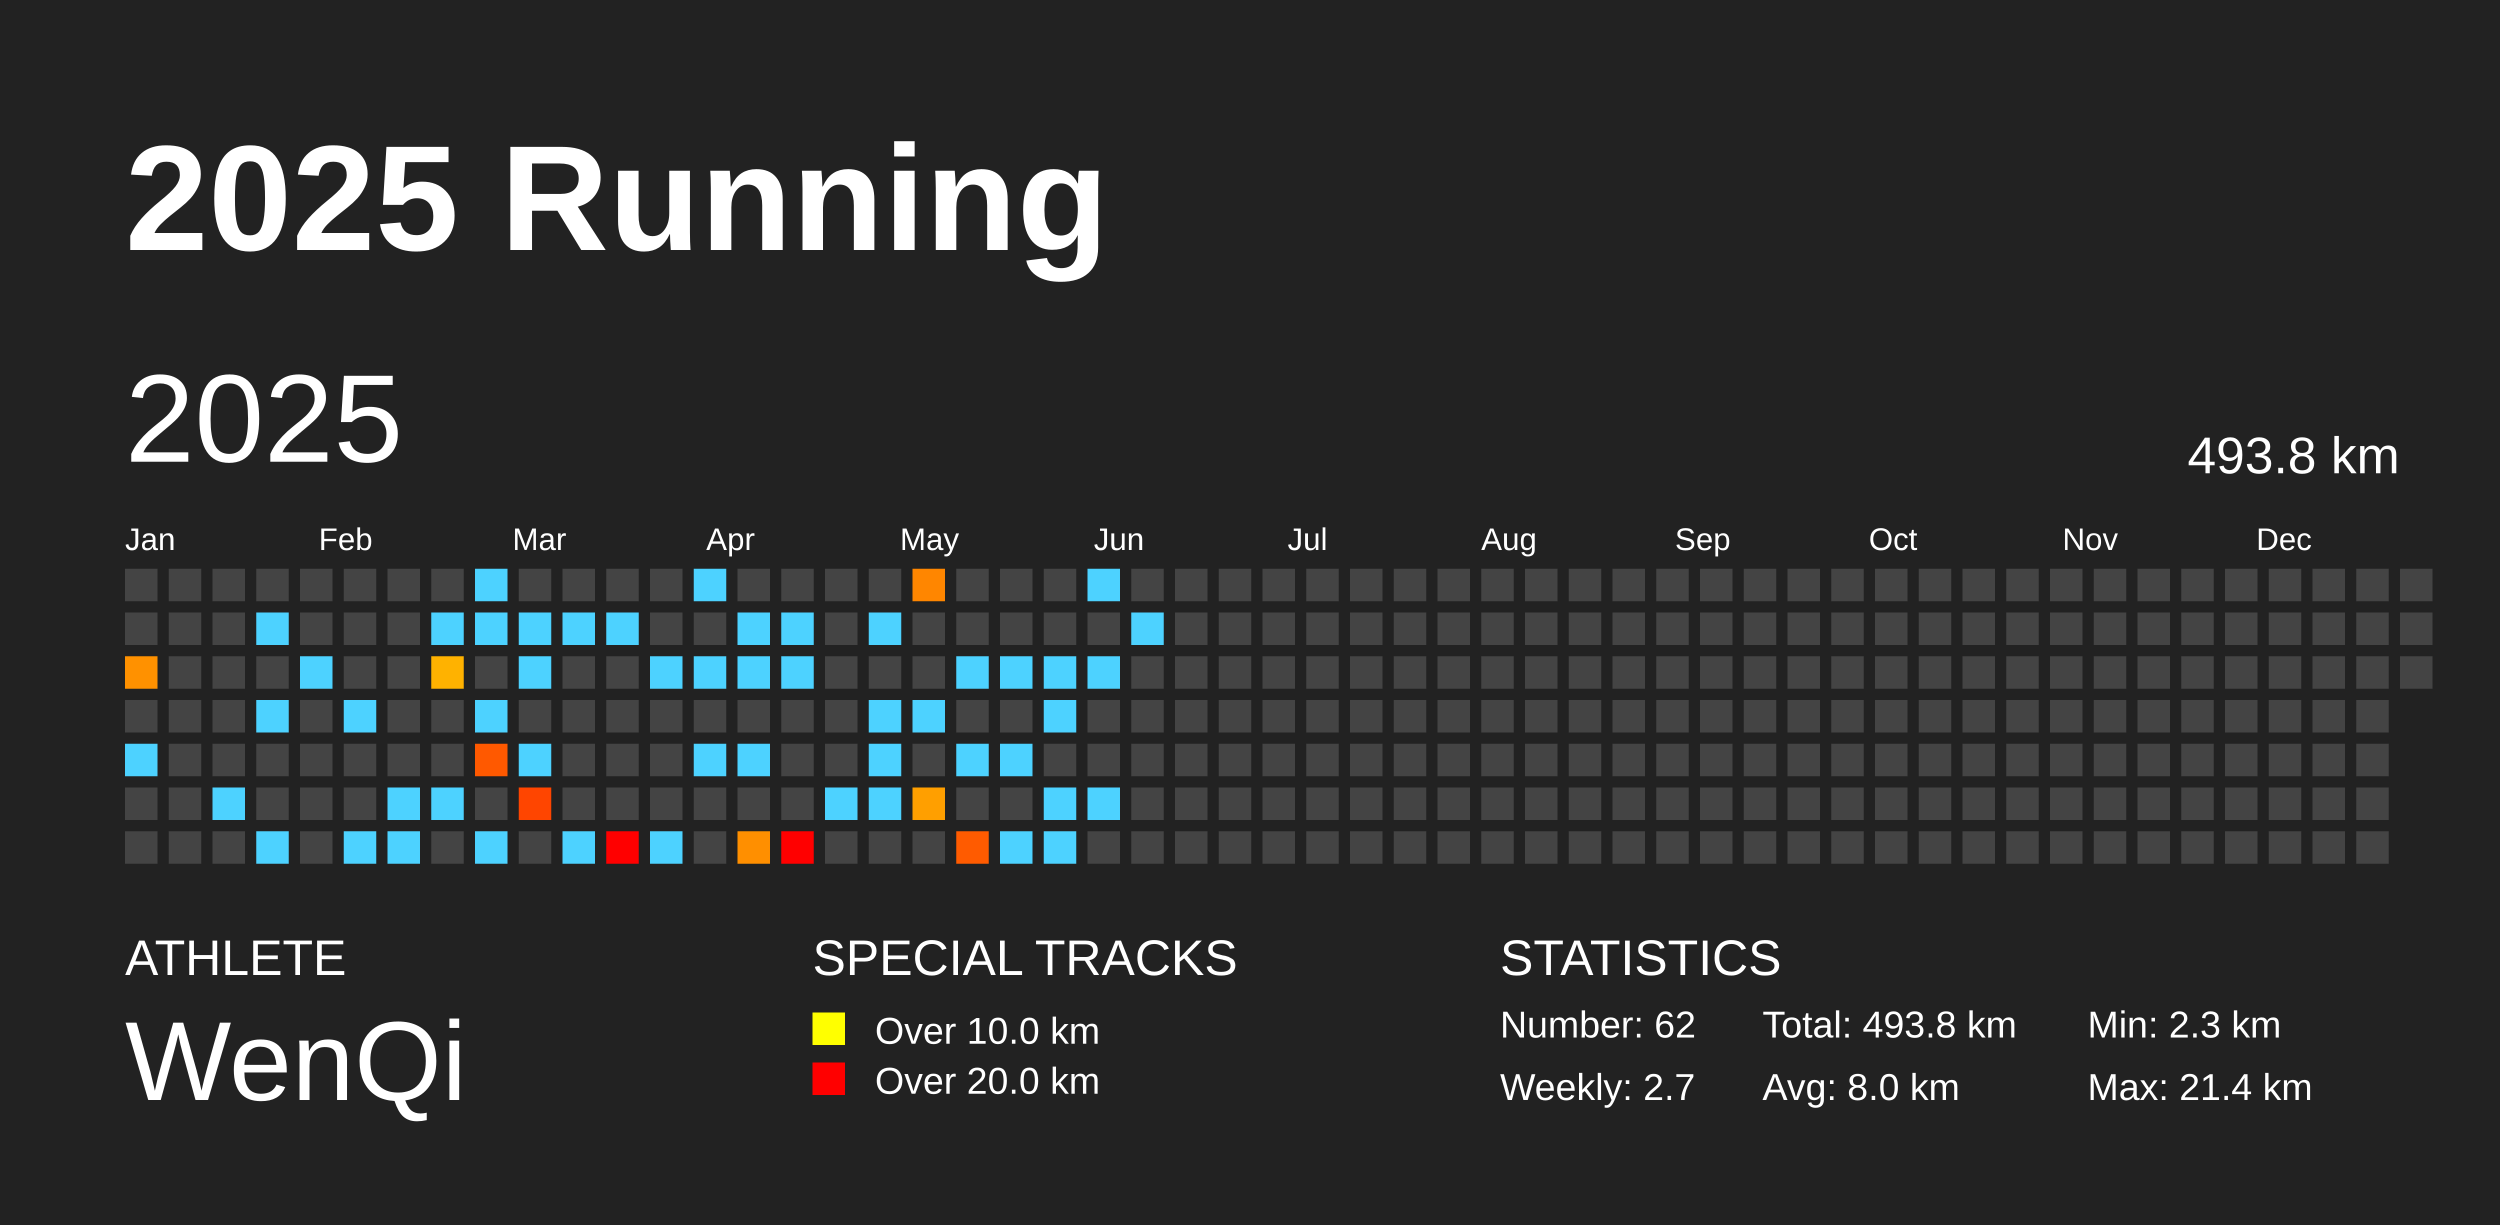
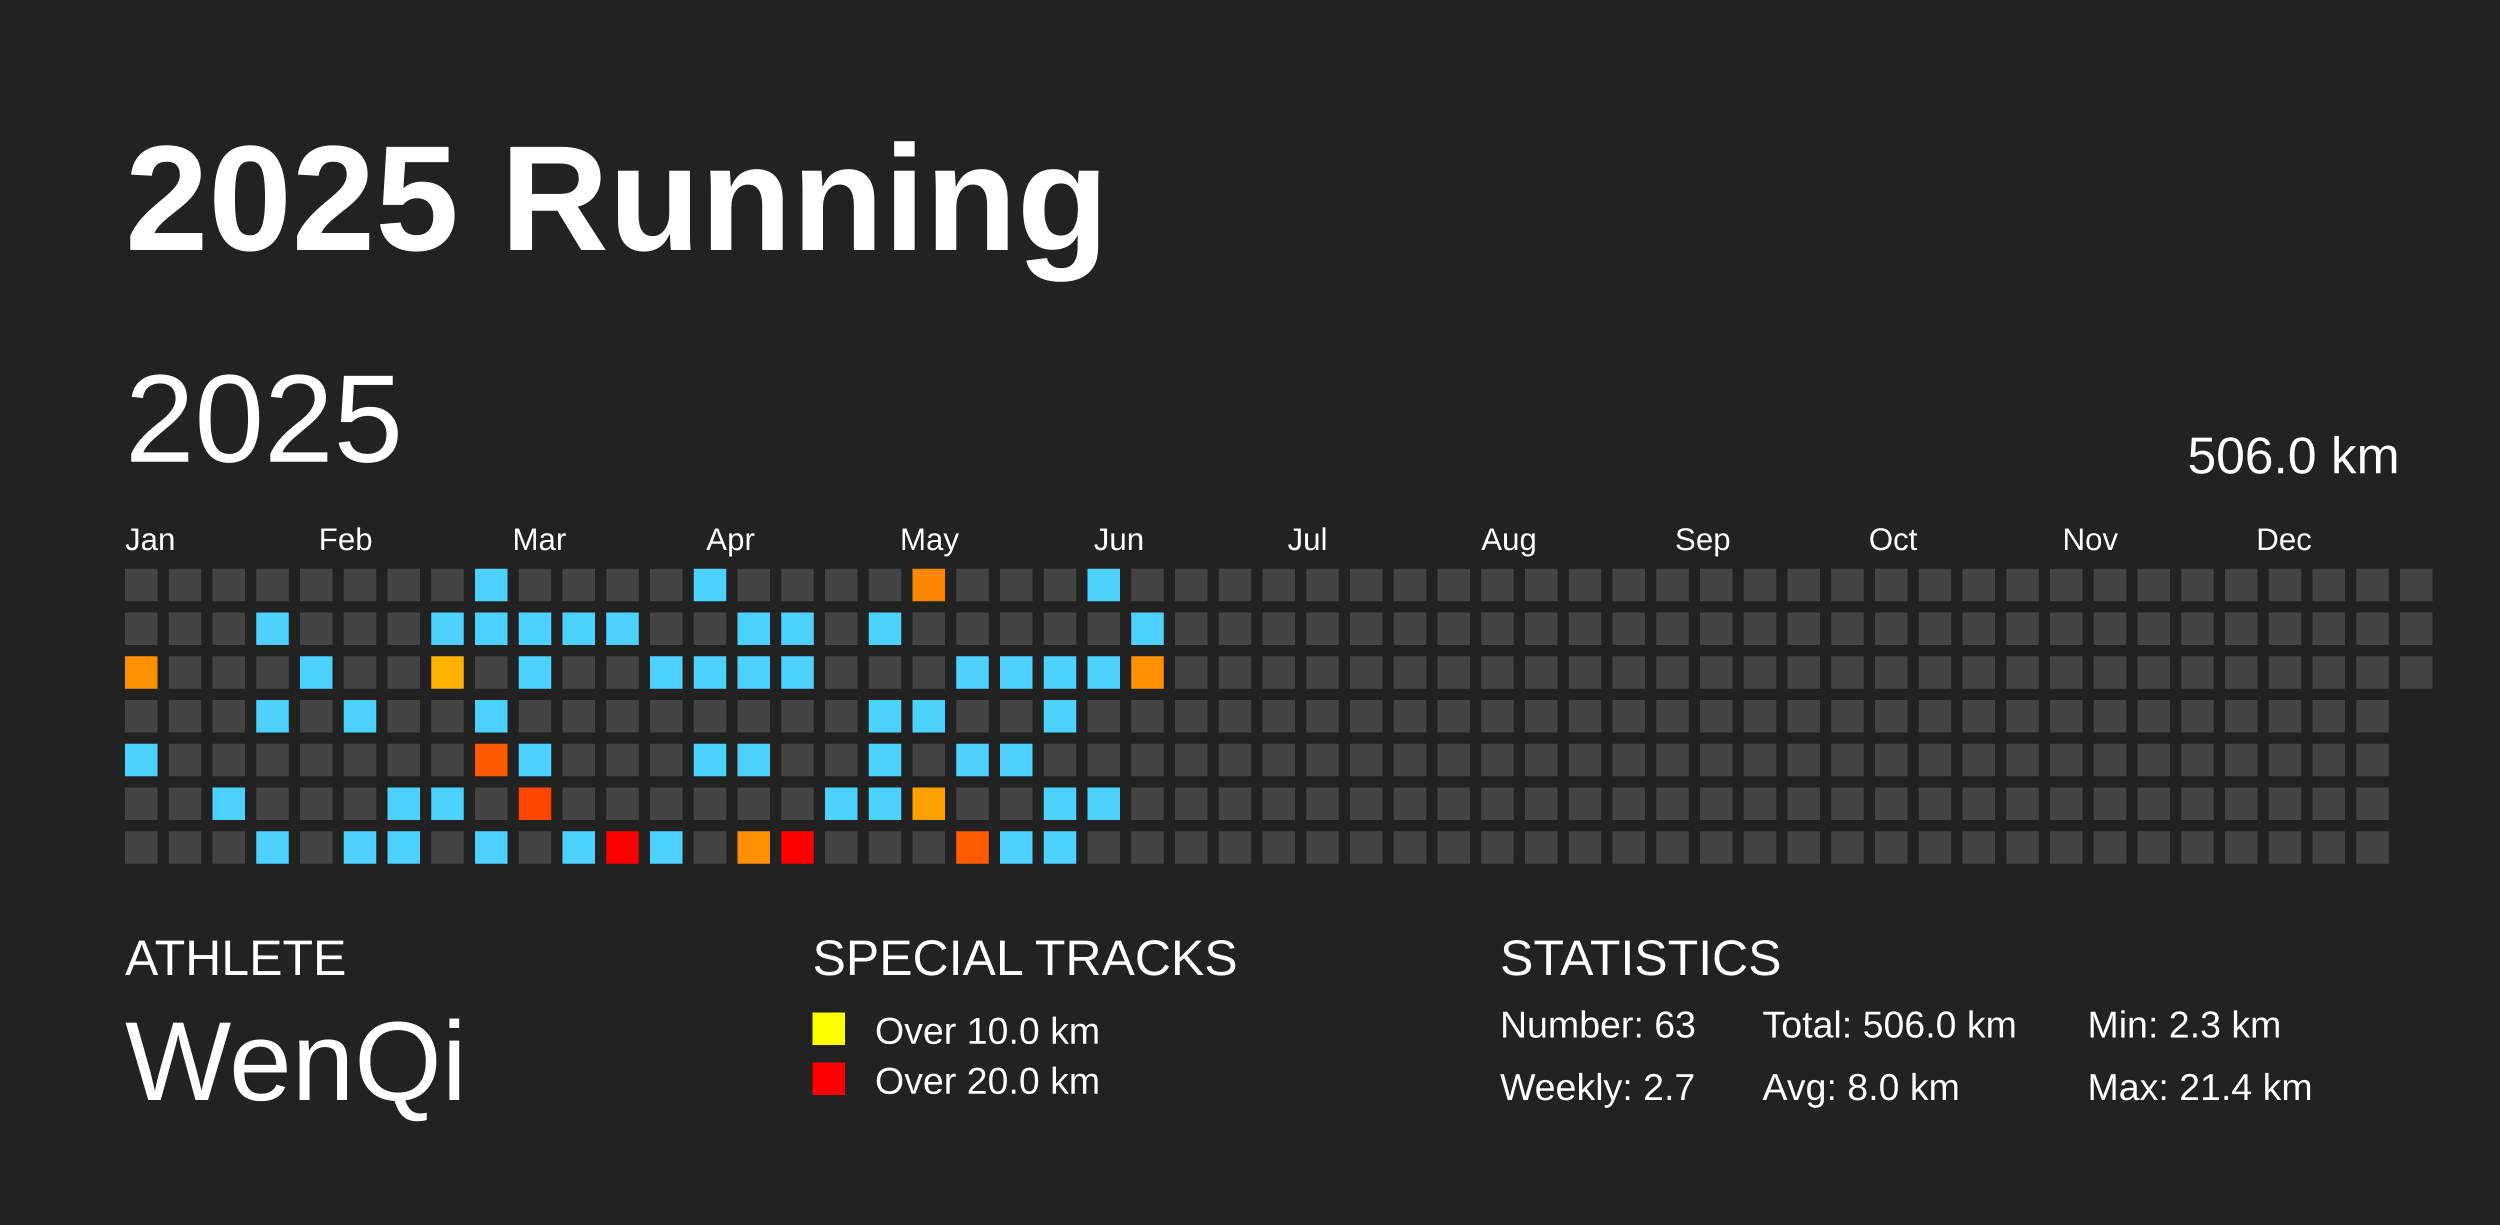
<svg xmlns="http://www.w3.org/2000/svg" baseProfile="full" height="98mm" version="1.1" viewBox="0,0,200,98" width="200mm">
  <defs />
  <rect fill="#222222" height="98" width="200" x="0" y="0" />
  <text fill="#FFFFFF" style="font-size:12px; font-family:Arial; font-weight:bold;" x="10" y="20">2025 Running</text>
  <text fill="#FFFFFF" style="font-size:4px; font-family:Arial" x="10" y="78">ATHLETE</text>
  <text fill="#FFFFFF" style="font-size:9px; font-family:Arial" x="10" y="88">WenQi</text>
  <text fill="#FFFFFF" style="font-size:4px; font-family:Arial" x="65" y="78">SPECIAL TRACKS</text>
  <rect fill="yellow" height="2.6" width="2.6" x="65" y="81" />
  <text fill="#FFFFFF" style="font-size:3px; font-family:Arial" x="70" y="83.5">Over 10.0 km</text>
  <rect fill="red" height="2.6" width="2.6" x="65" y="85" />
  <text fill="#FFFFFF" style="font-size:3px; font-family:Arial" x="70" y="87.5">Over 20.0 km</text>
  <text fill="#FFFFFF" style="font-size:4px; font-family:Arial" x="120" y="78">STATISTICS</text>
-   <text fill="#FFFFFF" style="font-size:3px; font-family:Arial" x="120" y="83">Number: 62</text>
+   <text fill="#FFFFFF" style="font-size:3px; font-family:Arial" x="120" y="83">Number: 63</text>
  <text fill="#FFFFFF" style="font-size:3px; font-family:Arial" x="120" y="88">Weekly: 2.7</text>
-   <text fill="#FFFFFF" style="font-size:3px; font-family:Arial" x="141" y="83">Total: 493.8 km</text>
+   <text fill="#FFFFFF" style="font-size:3px; font-family:Arial" x="141" y="83">Total: 506.0 km</text>
  <text fill="#FFFFFF" style="font-size:3px; font-family:Arial" x="141" y="88">Avg: 8.0 km</text>
  <text fill="#FFFFFF" style="font-size:3px; font-family:Arial" x="167" y="83">Min: 2.3 km</text>
  <text fill="#FFFFFF" style="font-size:3px; font-family:Arial" x="167" y="88">Max: 21.4 km</text>
  <text dominant-baseline="hanging" fill="#FFFFFF" style="font-size:10.0px; font-family:Arial;" x="10" y="30">2025</text>
-   <text dominant-baseline="hanging" fill="#FFFFFF" style="font-size:4.125px; font-family:Arial;" x="175" y="35">493.8 km</text>
+   <text dominant-baseline="hanging" fill="#FFFFFF" style="font-size:4.125px; font-family:Arial;" x="175" y="35">506.0 km</text>
  <text fill="#FFFFFF" style="font-size:2.5px; font-family:Arial" x="10.0" y="44">Jan</text>
  <text fill="#FFFFFF" style="font-size:2.5px; font-family:Arial" x="25.5" y="44">Feb</text>
  <text fill="#FFFFFF" style="font-size:2.5px; font-family:Arial" x="41.0" y="44">Mar</text>
  <text fill="#FFFFFF" style="font-size:2.5px; font-family:Arial" x="56.5" y="44">Apr</text>
  <text fill="#FFFFFF" style="font-size:2.5px; font-family:Arial" x="72.0" y="44">May</text>
  <text fill="#FFFFFF" style="font-size:2.5px; font-family:Arial" x="87.5" y="44">Jun</text>
  <text fill="#FFFFFF" style="font-size:2.5px; font-family:Arial" x="103.0" y="44">Jul</text>
  <text fill="#FFFFFF" style="font-size:2.5px; font-family:Arial" x="118.5" y="44">Aug</text>
  <text fill="#FFFFFF" style="font-size:2.5px; font-family:Arial" x="134.0" y="44">Sep</text>
  <text fill="#FFFFFF" style="font-size:2.5px; font-family:Arial" x="149.5" y="44">Oct</text>
  <text fill="#FFFFFF" style="font-size:2.5px; font-family:Arial" x="165.0" y="44">Nov</text>
  <text fill="#FFFFFF" style="font-size:2.5px; font-family:Arial" x="180.5" y="44">Dec</text>
  <rect fill="#444444" height="2.6" width="2.6" x="10.0" y="45.5" />
  <rect fill="#444444" height="2.6" width="2.6" x="10.0" y="49.0" />
  <rect fill="#ff9100" height="2.6" width="2.6" x="10.0" y="52.5" />
  <rect fill="#444444" height="2.6" width="2.6" x="10.0" y="56.0" />
  <rect fill="#4dd2ff" height="2.6" width="2.6" x="10.0" y="59.5" />
  <rect fill="#444444" height="2.6" width="2.6" x="10.0" y="63.0" />
  <rect fill="#444444" height="2.6" width="2.6" x="10.0" y="66.5" />
  <rect fill="#444444" height="2.6" width="2.6" x="13.5" y="45.5" />
  <rect fill="#444444" height="2.6" width="2.6" x="13.5" y="49.0" />
  <rect fill="#444444" height="2.6" width="2.6" x="13.5" y="52.5" />
  <rect fill="#444444" height="2.6" width="2.6" x="13.5" y="56.0" />
  <rect fill="#444444" height="2.6" width="2.6" x="13.5" y="59.5" />
  <rect fill="#444444" height="2.6" width="2.6" x="13.5" y="63.0" />
  <rect fill="#444444" height="2.6" width="2.6" x="13.5" y="66.5" />
  <rect fill="#444444" height="2.6" width="2.6" x="17.0" y="45.5" />
  <rect fill="#444444" height="2.6" width="2.6" x="17.0" y="49.0" />
  <rect fill="#444444" height="2.6" width="2.6" x="17.0" y="52.5" />
  <rect fill="#444444" height="2.6" width="2.6" x="17.0" y="56.0" />
  <rect fill="#444444" height="2.6" width="2.6" x="17.0" y="59.5" />
  <rect fill="#4dd2ff" height="2.6" width="2.6" x="17.0" y="63.0" />
  <rect fill="#444444" height="2.6" width="2.6" x="17.0" y="66.5" />
  <rect fill="#444444" height="2.6" width="2.6" x="20.5" y="45.5" />
  <rect fill="#4dd2ff" height="2.6" width="2.6" x="20.5" y="49.0" />
  <rect fill="#444444" height="2.6" width="2.6" x="20.5" y="52.5" />
  <rect fill="#4dd2ff" height="2.6" width="2.6" x="20.5" y="56.0" />
  <rect fill="#444444" height="2.6" width="2.6" x="20.5" y="59.5" />
  <rect fill="#444444" height="2.6" width="2.6" x="20.5" y="63.0" />
  <rect fill="#4dd2ff" height="2.6" width="2.6" x="20.5" y="66.5" />
  <rect fill="#444444" height="2.6" width="2.6" x="24.0" y="45.5" />
  <rect fill="#444444" height="2.6" width="2.6" x="24.0" y="49.0" />
  <rect fill="#4dd2ff" height="2.6" width="2.6" x="24.0" y="52.5" />
  <rect fill="#444444" height="2.6" width="2.6" x="24.0" y="56.0" />
  <rect fill="#444444" height="2.6" width="2.6" x="24.0" y="59.5" />
  <rect fill="#444444" height="2.6" width="2.6" x="24.0" y="63.0" />
  <rect fill="#444444" height="2.6" width="2.6" x="24.0" y="66.5" />
  <rect fill="#444444" height="2.6" width="2.6" x="27.5" y="45.5" />
  <rect fill="#444444" height="2.6" width="2.6" x="27.5" y="49.0" />
  <rect fill="#444444" height="2.6" width="2.6" x="27.5" y="52.5" />
  <rect fill="#4dd2ff" height="2.6" width="2.6" x="27.5" y="56.0" />
  <rect fill="#444444" height="2.6" width="2.6" x="27.5" y="59.5" />
  <rect fill="#444444" height="2.6" width="2.6" x="27.5" y="63.0" />
  <rect fill="#4dd2ff" height="2.6" width="2.6" x="27.5" y="66.5" />
  <rect fill="#444444" height="2.6" width="2.6" x="31.0" y="45.5" />
  <rect fill="#444444" height="2.6" width="2.6" x="31.0" y="49.0" />
  <rect fill="#444444" height="2.6" width="2.6" x="31.0" y="52.5" />
  <rect fill="#444444" height="2.6" width="2.6" x="31.0" y="56.0" />
  <rect fill="#444444" height="2.6" width="2.6" x="31.0" y="59.5" />
  <rect fill="#4dd2ff" height="2.6" width="2.6" x="31.0" y="63.0" />
  <rect fill="#4dd2ff" height="2.6" width="2.6" x="31.0" y="66.5" />
  <rect fill="#444444" height="2.6" width="2.6" x="34.5" y="45.5" />
  <rect fill="#4dd2ff" height="2.6" width="2.6" x="34.5" y="49.0" />
  <rect fill="#ffb200" height="2.6" width="2.6" x="34.5" y="52.5" />
  <rect fill="#444444" height="2.6" width="2.6" x="34.5" y="56.0" />
  <rect fill="#444444" height="2.6" width="2.6" x="34.5" y="59.5" />
  <rect fill="#4dd2ff" height="2.6" width="2.6" x="34.5" y="63.0" />
  <rect fill="#444444" height="2.6" width="2.6" x="34.5" y="66.5" />
  <rect fill="#4dd2ff" height="2.6" width="2.6" x="38.0" y="45.5" />
  <rect fill="#4dd2ff" height="2.6" width="2.6" x="38.0" y="49.0" />
  <rect fill="#444444" height="2.6" width="2.6" x="38.0" y="52.5" />
  <rect fill="#4dd2ff" height="2.6" width="2.6" x="38.0" y="56.0" />
  <rect fill="#ff5900" height="2.6" width="2.6" x="38.0" y="59.5" />
  <rect fill="#444444" height="2.6" width="2.6" x="38.0" y="63.0" />
  <rect fill="#4dd2ff" height="2.6" width="2.6" x="38.0" y="66.5" />
  <rect fill="#444444" height="2.6" width="2.6" x="41.5" y="45.5" />
  <rect fill="#4dd2ff" height="2.6" width="2.6" x="41.5" y="49.0" />
  <rect fill="#4dd2ff" height="2.6" width="2.6" x="41.5" y="52.5" />
  <rect fill="#444444" height="2.6" width="2.6" x="41.5" y="56.0" />
  <rect fill="#4dd2ff" height="2.6" width="2.6" x="41.5" y="59.5" />
  <rect fill="#ff4500" height="2.6" width="2.6" x="41.5" y="63.0" />
  <rect fill="#444444" height="2.6" width="2.6" x="41.5" y="66.5" />
  <rect fill="#444444" height="2.6" width="2.6" x="45.0" y="45.5" />
  <rect fill="#4dd2ff" height="2.6" width="2.6" x="45.0" y="49.0" />
  <rect fill="#444444" height="2.6" width="2.6" x="45.0" y="52.5" />
  <rect fill="#444444" height="2.6" width="2.6" x="45.0" y="56.0" />
  <rect fill="#444444" height="2.6" width="2.6" x="45.0" y="59.5" />
  <rect fill="#444444" height="2.6" width="2.6" x="45.0" y="63.0" />
  <rect fill="#4dd2ff" height="2.6" width="2.6" x="45.0" y="66.5" />
  <rect fill="#444444" height="2.6" width="2.6" x="48.5" y="45.5" />
  <rect fill="#4dd2ff" height="2.6" width="2.6" x="48.5" y="49.0" />
  <rect fill="#444444" height="2.6" width="2.6" x="48.5" y="52.5" />
  <rect fill="#444444" height="2.6" width="2.6" x="48.5" y="56.0" />
  <rect fill="#444444" height="2.6" width="2.6" x="48.5" y="59.5" />
  <rect fill="#444444" height="2.6" width="2.6" x="48.5" y="63.0" />
  <rect fill="red" height="2.6" width="2.6" x="48.5" y="66.5" />
  <rect fill="#444444" height="2.6" width="2.6" x="52.0" y="45.5" />
  <rect fill="#444444" height="2.6" width="2.6" x="52.0" y="49.0" />
  <rect fill="#4dd2ff" height="2.6" width="2.6" x="52.0" y="52.5" />
  <rect fill="#444444" height="2.6" width="2.6" x="52.0" y="56.0" />
  <rect fill="#444444" height="2.6" width="2.6" x="52.0" y="59.5" />
  <rect fill="#444444" height="2.6" width="2.6" x="52.0" y="63.0" />
  <rect fill="#4dd2ff" height="2.6" width="2.6" x="52.0" y="66.5" />
  <rect fill="#4dd2ff" height="2.6" width="2.6" x="55.5" y="45.5" />
  <rect fill="#444444" height="2.6" width="2.6" x="55.5" y="49.0" />
  <rect fill="#4dd2ff" height="2.6" width="2.6" x="55.5" y="52.5" />
  <rect fill="#444444" height="2.6" width="2.6" x="55.5" y="56.0" />
  <rect fill="#4dd2ff" height="2.6" width="2.6" x="55.5" y="59.5" />
  <rect fill="#444444" height="2.6" width="2.6" x="55.5" y="63.0" />
  <rect fill="#444444" height="2.6" width="2.6" x="55.5" y="66.5" />
  <rect fill="#444444" height="2.6" width="2.6" x="59.0" y="45.5" />
  <rect fill="#4dd2ff" height="2.6" width="2.6" x="59.0" y="49.0" />
  <rect fill="#4dd2ff" height="2.6" width="2.6" x="59.0" y="52.5" />
  <rect fill="#444444" height="2.6" width="2.6" x="59.0" y="56.0" />
  <rect fill="#4dd2ff" height="2.6" width="2.6" x="59.0" y="59.5" />
  <rect fill="#444444" height="2.6" width="2.6" x="59.0" y="63.0" />
  <rect fill="#ff8f00" height="2.6" width="2.6" x="59.0" y="66.5" />
  <rect fill="#444444" height="2.6" width="2.6" x="62.5" y="45.5" />
  <rect fill="#4dd2ff" height="2.6" width="2.6" x="62.5" y="49.0" />
  <rect fill="#4dd2ff" height="2.6" width="2.6" x="62.5" y="52.5" />
  <rect fill="#444444" height="2.6" width="2.6" x="62.5" y="56.0" />
  <rect fill="#444444" height="2.6" width="2.6" x="62.5" y="59.5" />
  <rect fill="#444444" height="2.6" width="2.6" x="62.5" y="63.0" />
  <rect fill="red" height="2.6" width="2.6" x="62.5" y="66.5" />
  <rect fill="#444444" height="2.6" width="2.6" x="66.0" y="45.5" />
  <rect fill="#444444" height="2.6" width="2.6" x="66.0" y="49.0" />
  <rect fill="#444444" height="2.6" width="2.6" x="66.0" y="52.5" />
  <rect fill="#444444" height="2.6" width="2.6" x="66.0" y="56.0" />
  <rect fill="#444444" height="2.6" width="2.6" x="66.0" y="59.5" />
  <rect fill="#4dd2ff" height="2.6" width="2.6" x="66.0" y="63.0" />
  <rect fill="#444444" height="2.6" width="2.6" x="66.0" y="66.5" />
  <rect fill="#444444" height="2.6" width="2.6" x="69.5" y="45.5" />
  <rect fill="#4dd2ff" height="2.6" width="2.6" x="69.5" y="49.0" />
  <rect fill="#444444" height="2.6" width="2.6" x="69.5" y="52.5" />
  <rect fill="#4dd2ff" height="2.6" width="2.6" x="69.5" y="56.0" />
  <rect fill="#4dd2ff" height="2.6" width="2.6" x="69.5" y="59.5" />
  <rect fill="#4dd2ff" height="2.6" width="2.6" x="69.5" y="63.0" />
  <rect fill="#444444" height="2.6" width="2.6" x="69.5" y="66.5" />
  <rect fill="#ff8600" height="2.6" width="2.6" x="73.0" y="45.5" />
  <rect fill="#444444" height="2.6" width="2.6" x="73.0" y="49.0" />
  <rect fill="#444444" height="2.6" width="2.6" x="73.0" y="52.5" />
  <rect fill="#4dd2ff" height="2.6" width="2.6" x="73.0" y="56.0" />
  <rect fill="#444444" height="2.6" width="2.6" x="73.0" y="59.5" />
  <rect fill="#ff9f00" height="2.6" width="2.6" x="73.0" y="63.0" />
  <rect fill="#444444" height="2.6" width="2.6" x="73.0" y="66.5" />
  <rect fill="#444444" height="2.6" width="2.6" x="76.5" y="45.5" />
  <rect fill="#444444" height="2.6" width="2.6" x="76.5" y="49.0" />
  <rect fill="#4dd2ff" height="2.6" width="2.6" x="76.5" y="52.5" />
  <rect fill="#444444" height="2.6" width="2.6" x="76.5" y="56.0" />
  <rect fill="#4dd2ff" height="2.6" width="2.6" x="76.5" y="59.5" />
  <rect fill="#444444" height="2.6" width="2.6" x="76.5" y="63.0" />
  <rect fill="#ff5b00" height="2.6" width="2.6" x="76.5" y="66.5" />
  <rect fill="#444444" height="2.6" width="2.6" x="80.0" y="45.5" />
  <rect fill="#444444" height="2.6" width="2.6" x="80.0" y="49.0" />
  <rect fill="#4dd2ff" height="2.6" width="2.6" x="80.0" y="52.5" />
  <rect fill="#444444" height="2.6" width="2.6" x="80.0" y="56.0" />
  <rect fill="#4dd2ff" height="2.6" width="2.6" x="80.0" y="59.5" />
  <rect fill="#444444" height="2.6" width="2.6" x="80.0" y="63.0" />
  <rect fill="#4dd2ff" height="2.6" width="2.6" x="80.0" y="66.5" />
  <rect fill="#444444" height="2.6" width="2.6" x="83.5" y="45.5" />
  <rect fill="#444444" height="2.6" width="2.6" x="83.5" y="49.0" />
  <rect fill="#4dd2ff" height="2.6" width="2.6" x="83.5" y="52.5" />
  <rect fill="#4dd2ff" height="2.6" width="2.6" x="83.5" y="56.0" />
  <rect fill="#444444" height="2.6" width="2.6" x="83.5" y="59.5" />
  <rect fill="#4dd2ff" height="2.6" width="2.6" x="83.5" y="63.0" />
  <rect fill="#4dd2ff" height="2.6" width="2.6" x="83.5" y="66.5" />
  <rect fill="#4dd2ff" height="2.6" width="2.6" x="87.0" y="45.5" />
  <rect fill="#444444" height="2.6" width="2.6" x="87.0" y="49.0" />
  <rect fill="#4dd2ff" height="2.6" width="2.6" x="87.0" y="52.5" />
  <rect fill="#444444" height="2.6" width="2.6" x="87.0" y="56.0" />
  <rect fill="#444444" height="2.6" width="2.6" x="87.0" y="59.5" />
  <rect fill="#4dd2ff" height="2.6" width="2.6" x="87.0" y="63.0" />
  <rect fill="#444444" height="2.6" width="2.6" x="87.0" y="66.5" />
  <rect fill="#444444" height="2.6" width="2.6" x="90.5" y="45.5" />
  <rect fill="#4dd2ff" height="2.6" width="2.6" x="90.5" y="49.0" />
-   <rect fill="#444444" height="2.6" width="2.6" x="90.5" y="52.5" />
+   <rect fill="#ff9100" height="2.6" width="2.6" x="90.5" y="52.5" />
  <rect fill="#444444" height="2.6" width="2.6" x="90.5" y="56.0" />
  <rect fill="#444444" height="2.6" width="2.6" x="90.5" y="59.5" />
  <rect fill="#444444" height="2.6" width="2.6" x="90.5" y="63.0" />
  <rect fill="#444444" height="2.6" width="2.6" x="90.5" y="66.5" />
  <rect fill="#444444" height="2.6" width="2.6" x="94.0" y="45.5" />
  <rect fill="#444444" height="2.6" width="2.6" x="94.0" y="49.0" />
  <rect fill="#444444" height="2.6" width="2.6" x="94.0" y="52.5" />
  <rect fill="#444444" height="2.6" width="2.6" x="94.0" y="56.0" />
  <rect fill="#444444" height="2.6" width="2.6" x="94.0" y="59.5" />
  <rect fill="#444444" height="2.6" width="2.6" x="94.0" y="63.0" />
  <rect fill="#444444" height="2.6" width="2.6" x="94.0" y="66.5" />
  <rect fill="#444444" height="2.6" width="2.6" x="97.5" y="45.5" />
  <rect fill="#444444" height="2.6" width="2.6" x="97.5" y="49.0" />
  <rect fill="#444444" height="2.6" width="2.6" x="97.5" y="52.5" />
  <rect fill="#444444" height="2.6" width="2.6" x="97.5" y="56.0" />
  <rect fill="#444444" height="2.6" width="2.6" x="97.5" y="59.5" />
  <rect fill="#444444" height="2.6" width="2.6" x="97.5" y="63.0" />
  <rect fill="#444444" height="2.6" width="2.6" x="97.5" y="66.5" />
  <rect fill="#444444" height="2.6" width="2.6" x="101.0" y="45.5" />
  <rect fill="#444444" height="2.6" width="2.6" x="101.0" y="49.0" />
  <rect fill="#444444" height="2.6" width="2.6" x="101.0" y="52.5" />
  <rect fill="#444444" height="2.6" width="2.6" x="101.0" y="56.0" />
  <rect fill="#444444" height="2.6" width="2.6" x="101.0" y="59.5" />
  <rect fill="#444444" height="2.6" width="2.6" x="101.0" y="63.0" />
  <rect fill="#444444" height="2.6" width="2.6" x="101.0" y="66.5" />
  <rect fill="#444444" height="2.6" width="2.6" x="104.5" y="45.5" />
  <rect fill="#444444" height="2.6" width="2.6" x="104.5" y="49.0" />
  <rect fill="#444444" height="2.6" width="2.6" x="104.5" y="52.5" />
  <rect fill="#444444" height="2.6" width="2.6" x="104.5" y="56.0" />
  <rect fill="#444444" height="2.6" width="2.6" x="104.5" y="59.5" />
  <rect fill="#444444" height="2.6" width="2.6" x="104.5" y="63.0" />
  <rect fill="#444444" height="2.6" width="2.6" x="104.5" y="66.5" />
  <rect fill="#444444" height="2.6" width="2.6" x="108.0" y="45.5" />
  <rect fill="#444444" height="2.6" width="2.6" x="108.0" y="49.0" />
  <rect fill="#444444" height="2.6" width="2.6" x="108.0" y="52.5" />
  <rect fill="#444444" height="2.6" width="2.6" x="108.0" y="56.0" />
  <rect fill="#444444" height="2.6" width="2.6" x="108.0" y="59.5" />
  <rect fill="#444444" height="2.6" width="2.6" x="108.0" y="63.0" />
  <rect fill="#444444" height="2.6" width="2.6" x="108.0" y="66.5" />
  <rect fill="#444444" height="2.6" width="2.6" x="111.5" y="45.5" />
  <rect fill="#444444" height="2.6" width="2.6" x="111.5" y="49.0" />
  <rect fill="#444444" height="2.6" width="2.6" x="111.5" y="52.5" />
  <rect fill="#444444" height="2.6" width="2.6" x="111.5" y="56.0" />
  <rect fill="#444444" height="2.6" width="2.6" x="111.5" y="59.5" />
  <rect fill="#444444" height="2.6" width="2.6" x="111.5" y="63.0" />
  <rect fill="#444444" height="2.6" width="2.6" x="111.5" y="66.5" />
  <rect fill="#444444" height="2.6" width="2.6" x="115.0" y="45.5" />
  <rect fill="#444444" height="2.6" width="2.6" x="115.0" y="49.0" />
  <rect fill="#444444" height="2.6" width="2.6" x="115.0" y="52.5" />
  <rect fill="#444444" height="2.6" width="2.6" x="115.0" y="56.0" />
  <rect fill="#444444" height="2.6" width="2.6" x="115.0" y="59.5" />
  <rect fill="#444444" height="2.6" width="2.6" x="115.0" y="63.0" />
  <rect fill="#444444" height="2.6" width="2.6" x="115.0" y="66.5" />
  <rect fill="#444444" height="2.6" width="2.6" x="118.5" y="45.5" />
  <rect fill="#444444" height="2.6" width="2.6" x="118.5" y="49.0" />
  <rect fill="#444444" height="2.6" width="2.6" x="118.5" y="52.5" />
  <rect fill="#444444" height="2.6" width="2.6" x="118.5" y="56.0" />
  <rect fill="#444444" height="2.6" width="2.6" x="118.5" y="59.5" />
  <rect fill="#444444" height="2.6" width="2.6" x="118.5" y="63.0" />
  <rect fill="#444444" height="2.6" width="2.6" x="118.5" y="66.5" />
  <rect fill="#444444" height="2.6" width="2.6" x="122.0" y="45.5" />
  <rect fill="#444444" height="2.6" width="2.6" x="122.0" y="49.0" />
  <rect fill="#444444" height="2.6" width="2.6" x="122.0" y="52.5" />
  <rect fill="#444444" height="2.6" width="2.6" x="122.0" y="56.0" />
  <rect fill="#444444" height="2.6" width="2.6" x="122.0" y="59.5" />
  <rect fill="#444444" height="2.6" width="2.6" x="122.0" y="63.0" />
  <rect fill="#444444" height="2.6" width="2.6" x="122.0" y="66.5" />
  <rect fill="#444444" height="2.6" width="2.6" x="125.5" y="45.5" />
  <rect fill="#444444" height="2.6" width="2.6" x="125.5" y="49.0" />
  <rect fill="#444444" height="2.6" width="2.6" x="125.5" y="52.5" />
  <rect fill="#444444" height="2.6" width="2.6" x="125.5" y="56.0" />
  <rect fill="#444444" height="2.6" width="2.6" x="125.5" y="59.5" />
  <rect fill="#444444" height="2.6" width="2.6" x="125.5" y="63.0" />
  <rect fill="#444444" height="2.6" width="2.6" x="125.5" y="66.5" />
  <rect fill="#444444" height="2.6" width="2.6" x="129.0" y="45.5" />
  <rect fill="#444444" height="2.6" width="2.6" x="129.0" y="49.0" />
  <rect fill="#444444" height="2.6" width="2.6" x="129.0" y="52.5" />
  <rect fill="#444444" height="2.6" width="2.6" x="129.0" y="56.0" />
  <rect fill="#444444" height="2.6" width="2.6" x="129.0" y="59.5" />
  <rect fill="#444444" height="2.6" width="2.6" x="129.0" y="63.0" />
  <rect fill="#444444" height="2.6" width="2.6" x="129.0" y="66.5" />
  <rect fill="#444444" height="2.6" width="2.6" x="132.5" y="45.5" />
  <rect fill="#444444" height="2.6" width="2.6" x="132.5" y="49.0" />
  <rect fill="#444444" height="2.6" width="2.6" x="132.5" y="52.5" />
  <rect fill="#444444" height="2.6" width="2.6" x="132.5" y="56.0" />
  <rect fill="#444444" height="2.6" width="2.6" x="132.5" y="59.5" />
  <rect fill="#444444" height="2.6" width="2.6" x="132.5" y="63.0" />
  <rect fill="#444444" height="2.6" width="2.6" x="132.5" y="66.5" />
  <rect fill="#444444" height="2.6" width="2.6" x="136.0" y="45.5" />
  <rect fill="#444444" height="2.6" width="2.6" x="136.0" y="49.0" />
  <rect fill="#444444" height="2.6" width="2.6" x="136.0" y="52.5" />
  <rect fill="#444444" height="2.6" width="2.6" x="136.0" y="56.0" />
  <rect fill="#444444" height="2.6" width="2.6" x="136.0" y="59.5" />
  <rect fill="#444444" height="2.6" width="2.6" x="136.0" y="63.0" />
  <rect fill="#444444" height="2.6" width="2.6" x="136.0" y="66.5" />
  <rect fill="#444444" height="2.6" width="2.6" x="139.5" y="45.5" />
  <rect fill="#444444" height="2.6" width="2.6" x="139.5" y="49.0" />
  <rect fill="#444444" height="2.6" width="2.6" x="139.5" y="52.5" />
  <rect fill="#444444" height="2.6" width="2.6" x="139.5" y="56.0" />
  <rect fill="#444444" height="2.6" width="2.6" x="139.5" y="59.5" />
  <rect fill="#444444" height="2.6" width="2.6" x="139.5" y="63.0" />
  <rect fill="#444444" height="2.6" width="2.6" x="139.5" y="66.5" />
  <rect fill="#444444" height="2.6" width="2.6" x="143.0" y="45.5" />
  <rect fill="#444444" height="2.6" width="2.6" x="143.0" y="49.0" />
  <rect fill="#444444" height="2.6" width="2.6" x="143.0" y="52.5" />
  <rect fill="#444444" height="2.6" width="2.6" x="143.0" y="56.0" />
  <rect fill="#444444" height="2.6" width="2.6" x="143.0" y="59.5" />
  <rect fill="#444444" height="2.6" width="2.6" x="143.0" y="63.0" />
  <rect fill="#444444" height="2.6" width="2.6" x="143.0" y="66.5" />
  <rect fill="#444444" height="2.6" width="2.6" x="146.5" y="45.5" />
  <rect fill="#444444" height="2.6" width="2.6" x="146.5" y="49.0" />
  <rect fill="#444444" height="2.6" width="2.6" x="146.5" y="52.5" />
  <rect fill="#444444" height="2.6" width="2.6" x="146.5" y="56.0" />
  <rect fill="#444444" height="2.6" width="2.6" x="146.5" y="59.5" />
  <rect fill="#444444" height="2.6" width="2.6" x="146.5" y="63.0" />
  <rect fill="#444444" height="2.6" width="2.6" x="146.5" y="66.5" />
  <rect fill="#444444" height="2.6" width="2.6" x="150.0" y="45.5" />
  <rect fill="#444444" height="2.6" width="2.6" x="150.0" y="49.0" />
  <rect fill="#444444" height="2.6" width="2.6" x="150.0" y="52.5" />
  <rect fill="#444444" height="2.6" width="2.6" x="150.0" y="56.0" />
  <rect fill="#444444" height="2.6" width="2.6" x="150.0" y="59.5" />
  <rect fill="#444444" height="2.6" width="2.6" x="150.0" y="63.0" />
  <rect fill="#444444" height="2.6" width="2.6" x="150.0" y="66.5" />
  <rect fill="#444444" height="2.6" width="2.6" x="153.5" y="45.5" />
  <rect fill="#444444" height="2.6" width="2.6" x="153.5" y="49.0" />
  <rect fill="#444444" height="2.6" width="2.6" x="153.5" y="52.5" />
  <rect fill="#444444" height="2.6" width="2.6" x="153.5" y="56.0" />
  <rect fill="#444444" height="2.6" width="2.6" x="153.5" y="59.5" />
  <rect fill="#444444" height="2.6" width="2.6" x="153.5" y="63.0" />
  <rect fill="#444444" height="2.6" width="2.6" x="153.5" y="66.5" />
  <rect fill="#444444" height="2.6" width="2.6" x="157.0" y="45.5" />
  <rect fill="#444444" height="2.6" width="2.6" x="157.0" y="49.0" />
  <rect fill="#444444" height="2.6" width="2.6" x="157.0" y="52.5" />
  <rect fill="#444444" height="2.6" width="2.6" x="157.0" y="56.0" />
  <rect fill="#444444" height="2.6" width="2.6" x="157.0" y="59.5" />
  <rect fill="#444444" height="2.6" width="2.6" x="157.0" y="63.0" />
  <rect fill="#444444" height="2.6" width="2.6" x="157.0" y="66.5" />
  <rect fill="#444444" height="2.6" width="2.6" x="160.5" y="45.5" />
  <rect fill="#444444" height="2.6" width="2.6" x="160.5" y="49.0" />
  <rect fill="#444444" height="2.6" width="2.6" x="160.5" y="52.5" />
  <rect fill="#444444" height="2.6" width="2.6" x="160.5" y="56.0" />
  <rect fill="#444444" height="2.6" width="2.6" x="160.5" y="59.5" />
  <rect fill="#444444" height="2.6" width="2.6" x="160.5" y="63.0" />
  <rect fill="#444444" height="2.6" width="2.6" x="160.5" y="66.5" />
  <rect fill="#444444" height="2.6" width="2.6" x="164.0" y="45.5" />
  <rect fill="#444444" height="2.6" width="2.6" x="164.0" y="49.0" />
  <rect fill="#444444" height="2.6" width="2.6" x="164.0" y="52.5" />
  <rect fill="#444444" height="2.6" width="2.6" x="164.0" y="56.0" />
  <rect fill="#444444" height="2.6" width="2.6" x="164.0" y="59.5" />
  <rect fill="#444444" height="2.6" width="2.6" x="164.0" y="63.0" />
  <rect fill="#444444" height="2.6" width="2.6" x="164.0" y="66.5" />
  <rect fill="#444444" height="2.6" width="2.6" x="167.5" y="45.5" />
  <rect fill="#444444" height="2.6" width="2.6" x="167.5" y="49.0" />
  <rect fill="#444444" height="2.6" width="2.6" x="167.5" y="52.5" />
  <rect fill="#444444" height="2.6" width="2.6" x="167.5" y="56.0" />
  <rect fill="#444444" height="2.6" width="2.6" x="167.5" y="59.5" />
  <rect fill="#444444" height="2.6" width="2.6" x="167.5" y="63.0" />
  <rect fill="#444444" height="2.6" width="2.6" x="167.5" y="66.5" />
  <rect fill="#444444" height="2.6" width="2.6" x="171.0" y="45.5" />
  <rect fill="#444444" height="2.6" width="2.6" x="171.0" y="49.0" />
  <rect fill="#444444" height="2.6" width="2.6" x="171.0" y="52.5" />
  <rect fill="#444444" height="2.6" width="2.6" x="171.0" y="56.0" />
  <rect fill="#444444" height="2.6" width="2.6" x="171.0" y="59.5" />
  <rect fill="#444444" height="2.6" width="2.6" x="171.0" y="63.0" />
  <rect fill="#444444" height="2.6" width="2.6" x="171.0" y="66.5" />
  <rect fill="#444444" height="2.6" width="2.6" x="174.5" y="45.5" />
  <rect fill="#444444" height="2.6" width="2.6" x="174.5" y="49.0" />
  <rect fill="#444444" height="2.6" width="2.6" x="174.5" y="52.5" />
  <rect fill="#444444" height="2.6" width="2.6" x="174.5" y="56.0" />
  <rect fill="#444444" height="2.6" width="2.6" x="174.5" y="59.5" />
  <rect fill="#444444" height="2.6" width="2.6" x="174.5" y="63.0" />
  <rect fill="#444444" height="2.6" width="2.6" x="174.5" y="66.5" />
  <rect fill="#444444" height="2.6" width="2.6" x="178.0" y="45.5" />
  <rect fill="#444444" height="2.6" width="2.6" x="178.0" y="49.0" />
  <rect fill="#444444" height="2.6" width="2.6" x="178.0" y="52.5" />
  <rect fill="#444444" height="2.6" width="2.6" x="178.0" y="56.0" />
  <rect fill="#444444" height="2.6" width="2.6" x="178.0" y="59.5" />
  <rect fill="#444444" height="2.6" width="2.6" x="178.0" y="63.0" />
  <rect fill="#444444" height="2.6" width="2.6" x="178.0" y="66.5" />
  <rect fill="#444444" height="2.6" width="2.6" x="181.5" y="45.5" />
  <rect fill="#444444" height="2.6" width="2.6" x="181.5" y="49.0" />
  <rect fill="#444444" height="2.6" width="2.6" x="181.5" y="52.5" />
  <rect fill="#444444" height="2.6" width="2.6" x="181.5" y="56.0" />
  <rect fill="#444444" height="2.6" width="2.6" x="181.5" y="59.5" />
  <rect fill="#444444" height="2.6" width="2.6" x="181.5" y="63.0" />
  <rect fill="#444444" height="2.6" width="2.6" x="181.5" y="66.5" />
  <rect fill="#444444" height="2.6" width="2.6" x="185.0" y="45.5" />
  <rect fill="#444444" height="2.6" width="2.6" x="185.0" y="49.0" />
  <rect fill="#444444" height="2.6" width="2.6" x="185.0" y="52.5" />
  <rect fill="#444444" height="2.6" width="2.6" x="185.0" y="56.0" />
  <rect fill="#444444" height="2.6" width="2.6" x="185.0" y="59.5" />
  <rect fill="#444444" height="2.6" width="2.6" x="185.0" y="63.0" />
  <rect fill="#444444" height="2.6" width="2.6" x="185.0" y="66.5" />
  <rect fill="#444444" height="2.6" width="2.6" x="188.5" y="45.5" />
  <rect fill="#444444" height="2.6" width="2.6" x="188.5" y="49.0" />
  <rect fill="#444444" height="2.6" width="2.6" x="188.5" y="52.5" />
  <rect fill="#444444" height="2.6" width="2.6" x="188.5" y="56.0" />
  <rect fill="#444444" height="2.6" width="2.6" x="188.5" y="59.5" />
  <rect fill="#444444" height="2.6" width="2.6" x="188.5" y="63.0" />
  <rect fill="#444444" height="2.6" width="2.6" x="188.5" y="66.5" />
  <rect fill="#444444" height="2.6" width="2.6" x="192.0" y="45.5" />
  <rect fill="#444444" height="2.6" width="2.6" x="192.0" y="49.0" />
  <rect fill="#444444" height="2.6" width="2.6" x="192.0" y="52.5" />
</svg>
